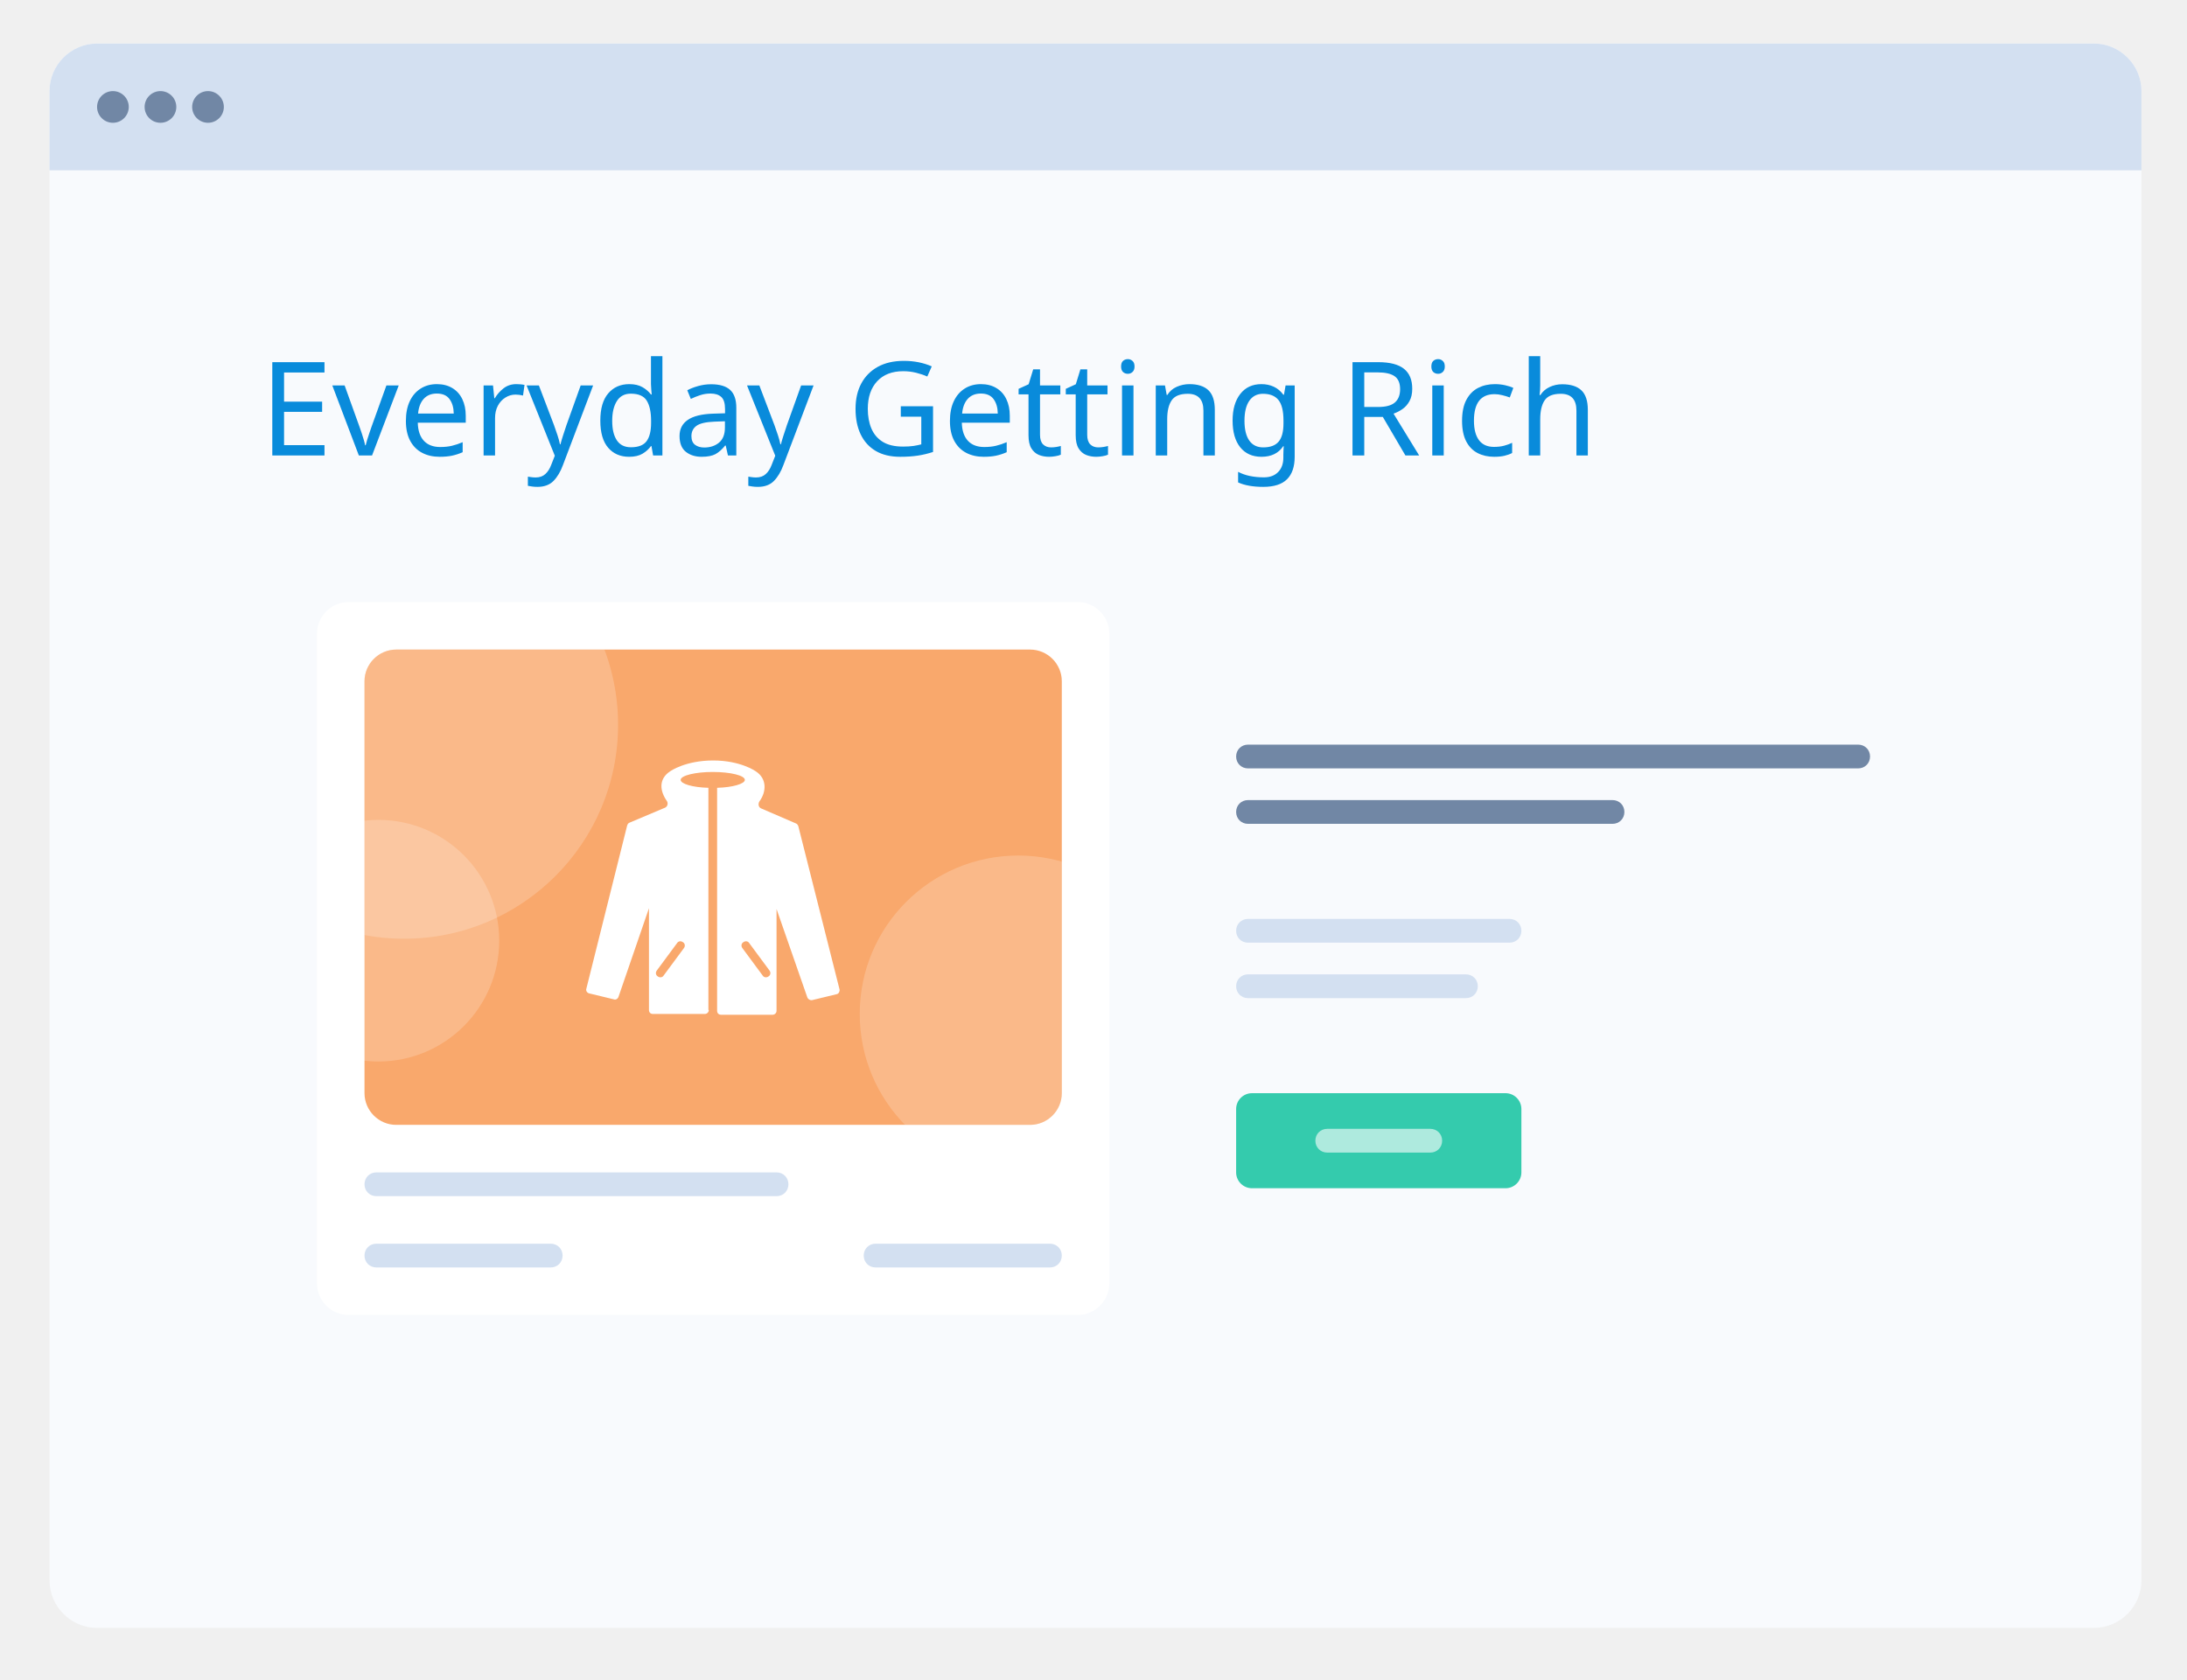
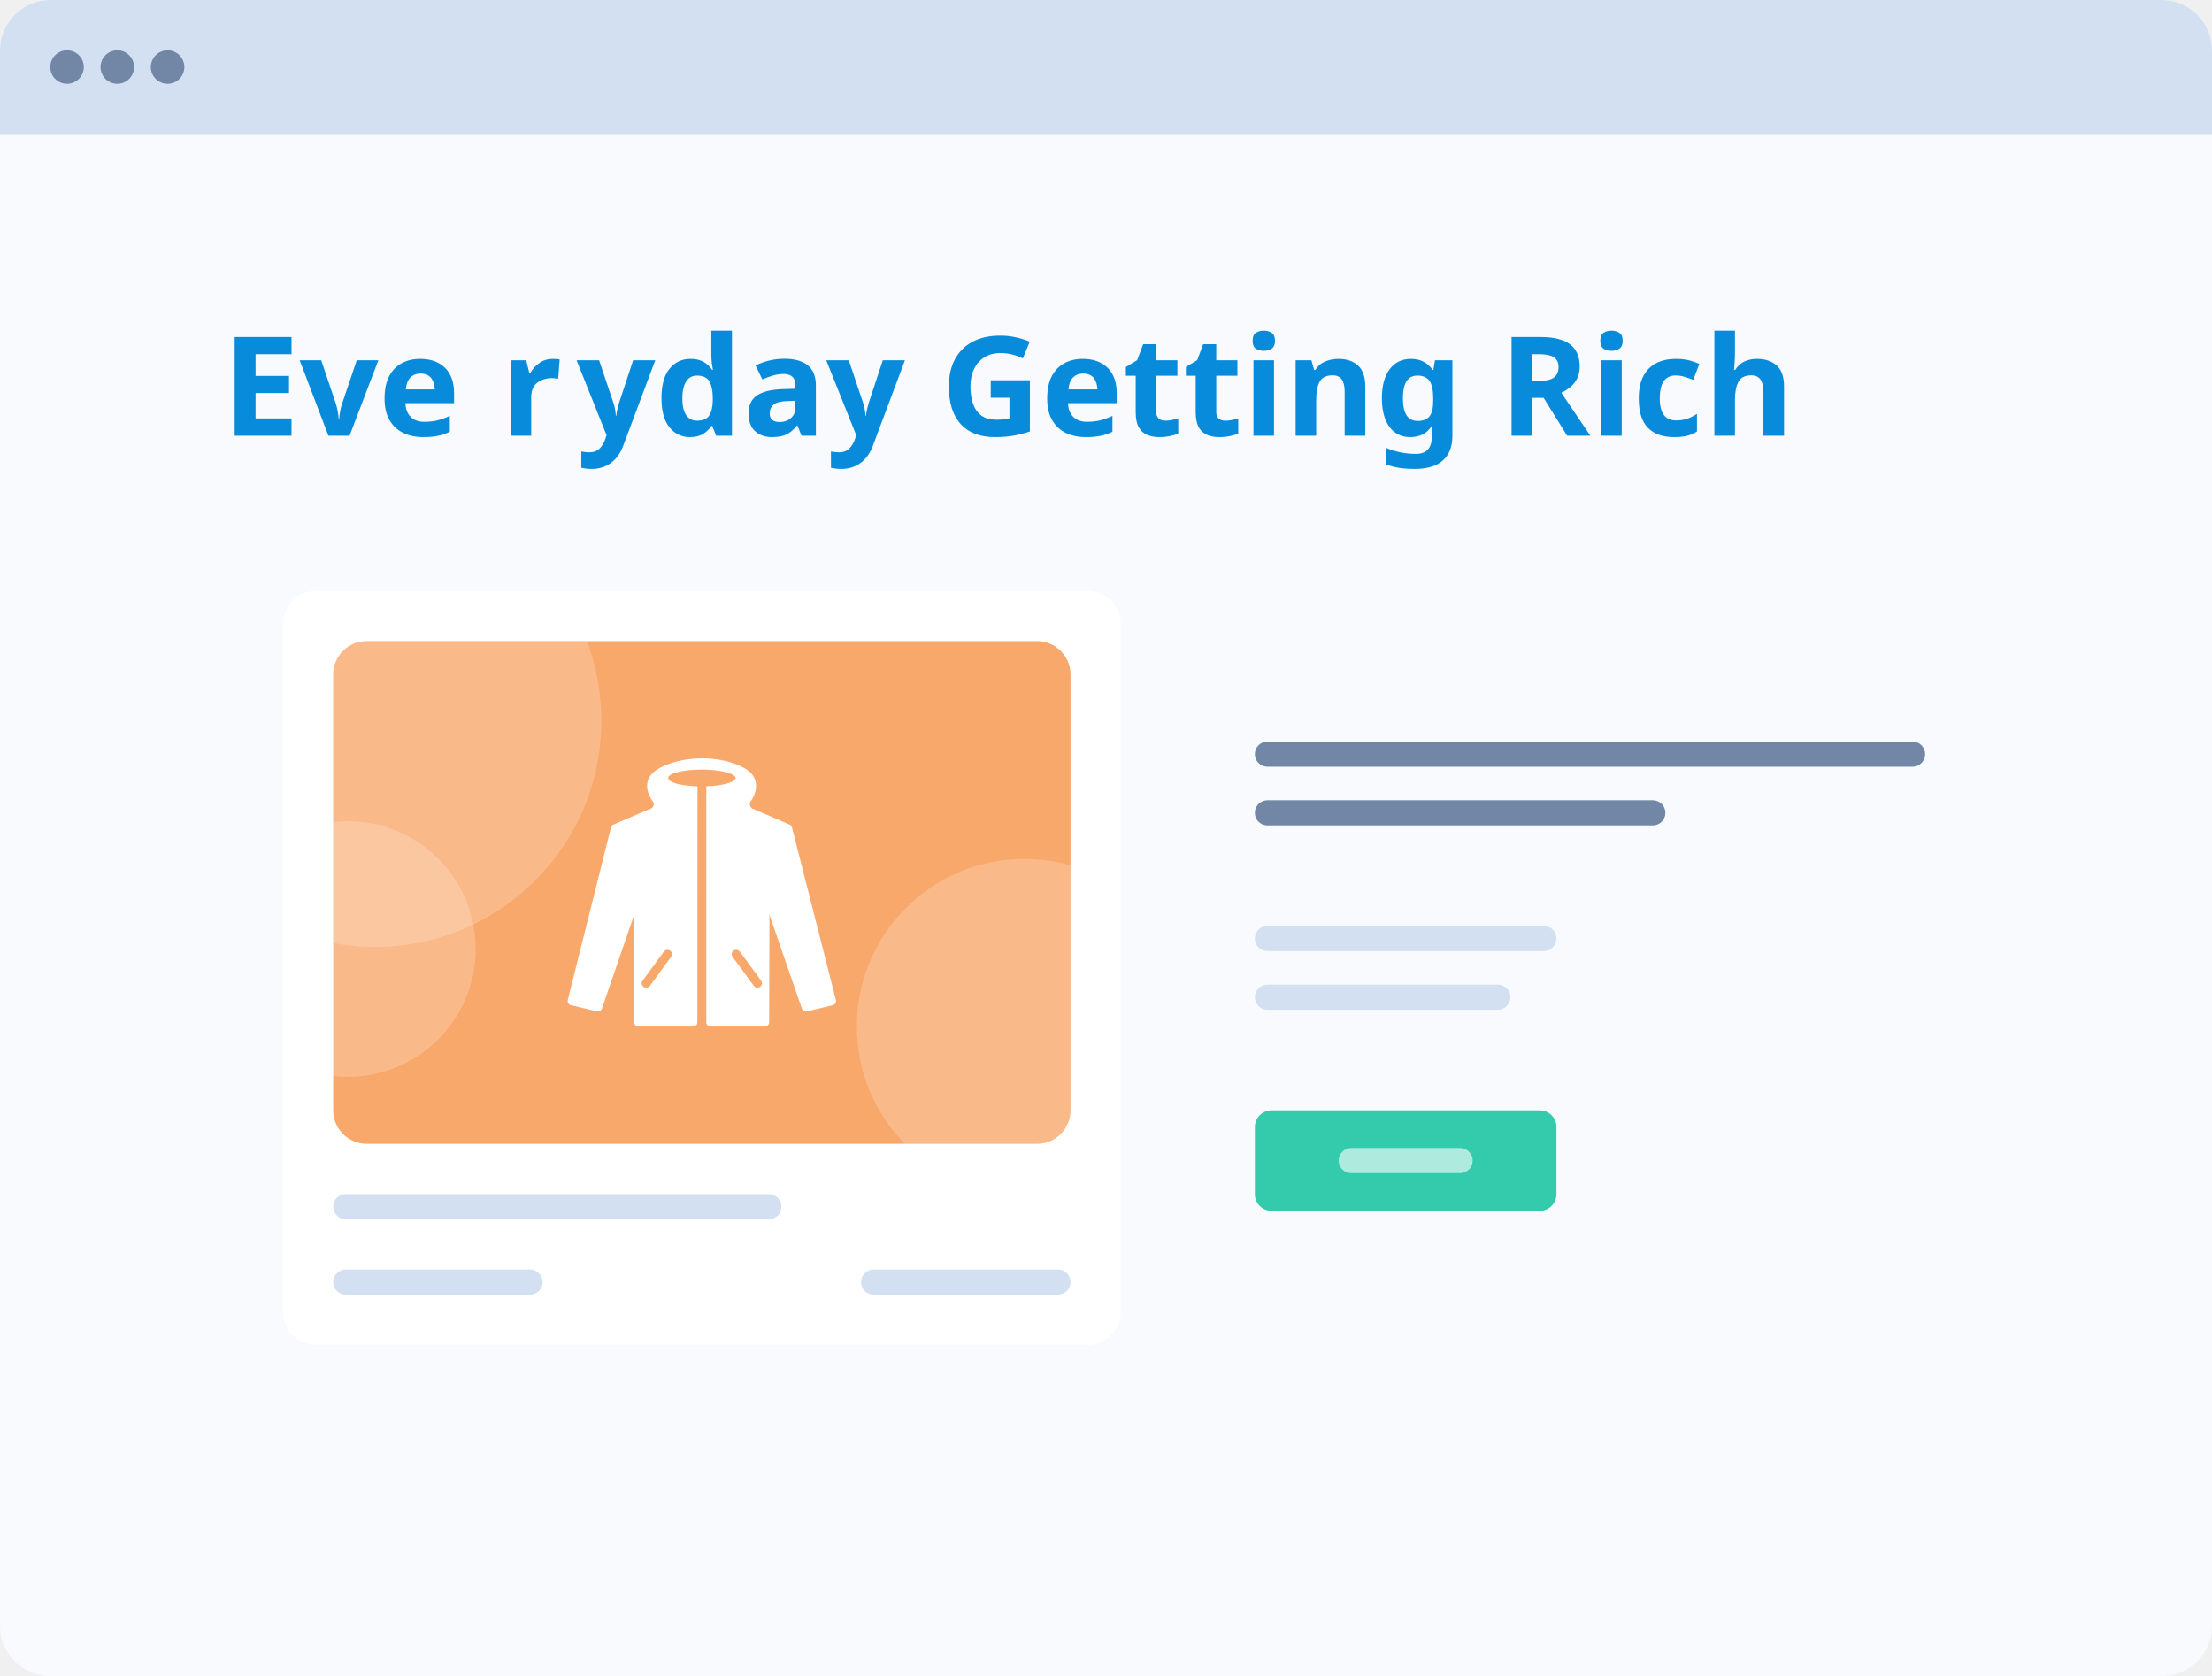
- <svg xmlns="http://www.w3.org/2000/svg" xmlns:xlink="http://www.w3.org/1999/xlink" version="1.1" id="Layer_1" x="0px" y="0px" viewBox="0 0 552 424" style="enable-background:new 0 0 552 424;" xml:space="preserve">
-   <style type="text/css">
- 	.st0{fill:#F8FAFD;}
- 	.st1{fill:#D3E0F1;}
- 	.st2{fill:#7187A5;}
- 	.st3{fill:#34CBAD;}
- 	.st4{fill:#AEEADE;}
- 	.st5{clip-path:url(#SVGID_2_);}
- 	.st6{fill:#FFFFFF;}
- 	.st7{clip-path:url(#SVGID_4_);}
- 	.st8{fill:#F9A86C;}
- 	.st9{opacity:0.2;fill:#FFFFFF;enable-background:new    ;}
- 	.st10{fill-rule:evenodd;clip-rule:evenodd;fill:#FFFFFF;}
- 	.st11{fill:#098BDB;}
- 	.st12{font-family:'FuturaStd-ExtraBold';}
- 	.st13{font-size:33px;}
- </style>
-   <g>
-     <path class="st0" d="M12.5,23c0-6.6,5.4-12,12-12h504c6.6,0,12,5.4,12,12v376c0,6.6-5.4,12-12,12h-504c-6.6,0-12-5.4-12-12V23z" />
-     <path class="st1" d="M12.5,23c0-6.6,5.4-12,12-12h504c6.6,0,12,5.4,12,12v20h-528V23z" />
-     <circle class="st2" cx="28.5" cy="27" r="4" />
-     <circle class="st2" cx="40.5" cy="27" r="4" />
-     <circle class="st2" cx="52.5" cy="27" r="4" />
+ <svg xmlns="http://www.w3.org/2000/svg" id="Layer_1" data-name="Layer 1" viewBox="0 0 528 400">
+   <defs>
+     <style>.cls-1{fill:none;}.cls-2{fill:#f8fafd;}.cls-3{fill:#d3e0f1;}.cls-4{fill:#7187a5;}.cls-5{fill:#34cbad;}.cls-6{fill:#aeeade;}.cls-7{clip-path:url(#clip-path);}.cls-11,.cls-12,.cls-8{fill:#fff;}.cls-9{clip-path:url(#clip-path-2);}.cls-10{fill:#f9a86c;}.cls-11{opacity:0.2;isolation:isolate;}.cls-12{fill-rule:evenodd;}.cls-13{font-size:33px;fill:#098bdb;font-family:FuturaStd-ExtraBold, Futura Std;font-weight:800;}.cls-14{letter-spacing:0.06em;}</style>
+     <clipPath id="clip-path" transform="translate(-12.47 -11)">
+       <rect class="cls-1" x="80" y="152" width="200" height="180" rx="8" />
+     </clipPath>
+     <clipPath id="clip-path-2" transform="translate(-12.47 -11)">
+       <rect class="cls-1" x="92" y="164" width="176" height="120" rx="8" />
+     </clipPath>
+   </defs>
+   <path class="cls-2" d="M12.47,23a12,12,0,0,1,12-12h504a12,12,0,0,1,12,12V399a12,12,0,0,1-12,12h-504a12,12,0,0,1-12-12Z" transform="translate(-12.47 -11)" />
+   <path class="cls-3" d="M12.47,23a12,12,0,0,1,12-12h504a12,12,0,0,1,12,12V43h-528Z" transform="translate(-12.47 -11)" />
+   <circle class="cls-4" cx="16" cy="16" r="4" />
+   <circle class="cls-4" cx="28" cy="16" r="4" />
+   <circle class="cls-4" cx="40" cy="16" r="4" />
+   <path class="cls-4" d="M315,188H469a3,3,0,0,1,3,3h0a3,3,0,0,1-3,3H315a3,3,0,0,1-3-3h0A3,3,0,0,1,315,188Z" transform="translate(-12.47 -11)" />
+   <path class="cls-4" d="M315,202h92a3,3,0,0,1,3,3h0a3,3,0,0,1-3,3H315a3,3,0,0,1-3-3h0A3,3,0,0,1,315,202Z" transform="translate(-12.47 -11)" />
+   <path class="cls-3" d="M315,232h66a3,3,0,0,1,3,3h0a3,3,0,0,1-3,3H315a3,3,0,0,1-3-3h0A3,3,0,0,1,315,232Z" transform="translate(-12.47 -11)" />
+   <path class="cls-3" d="M315,246h55a3,3,0,0,1,3,3h0a3,3,0,0,1-3,3H315a3,3,0,0,1-3-3h0A3,3,0,0,1,315,246Z" transform="translate(-12.47 -11)" />
+   <rect class="cls-5" x="299.53" y="265" width="72" height="24" rx="4" />
+   <path class="cls-6" d="M335,285h26a3,3,0,0,1,3,3h0a3,3,0,0,1-3,3H335a3,3,0,0,1-3-3h0A3,3,0,0,1,335,285Z" transform="translate(-12.47 -11)" />
+   <g class="cls-7">
+     <rect class="cls-8" x="67.53" y="141" width="200" height="180" rx="8" />
+     <g class="cls-9">
+       <rect class="cls-10" x="79.53" y="153" width="176" height="120" rx="8" />
+       <circle class="cls-11" cx="244.53" cy="245" r="40" />
+       <circle class="cls-11" cx="89.53" cy="172" r="54" />
+       <path class="cls-12" d="M178.93,255a1,1,0,0,1-1,1H164.85a1,1,0,0,1-1-1l0-25.67-7.71,22.4a1,1,0,0,1-1.19.65l-6.22-1.48a1,1,0,0,1-.74-1.21l10.32-41.22a1,1,0,0,1,.58-.67l9-3.85a1.1,1.1,0,0,0,.41-1.66c-1.73-2.42-2.23-5.47.91-7.55,0,0,3.84-2.72,10.79-2.74s10.69,2.66,10.69,2.66c3,1.89,2.65,5.26,1,7.55a1.2,1.2,0,0,0,.4,1.79l8.84,3.8a1,1,0,0,1,.58.67L212,249.69a1,1,0,0,1-.74,1.21l-6.18,1.5a1,1,0,0,1-1.19-.65l-7.75-22.42L196.06,255a1,1,0,0,1-1,1h-13a1,1,0,0,1-1-1V198.67c3.94-.13,7-1,7-2s-3.6-2-8.05-2-8.05.9-8.05,2,3,1.87,7,2Zm10.14-16.87a1.07,1.07,0,0,0-1.49-.23,1,1,0,0,0-.24,1.48l5.06,6.91a1.07,1.07,0,0,0,1.5.23,1.06,1.06,0,0,0,.24-1.48Zm-18.14,0a1.07,1.07,0,0,1,1.49-.23,1,1,0,0,1,.24,1.48l-5.06,6.91a1.07,1.07,0,0,1-1.5.23,1,1,0,0,1-.23-1.48Z" transform="translate(-12.47 -11)" />
+     </g>
+     <circle class="cls-11" cx="83.03" cy="226.5" r="30.5" />
+     <path class="cls-3" d="M95,296H196a3,3,0,0,1,3,3h0a3,3,0,0,1-3,3H95a3,3,0,0,1-3-3h0A3,3,0,0,1,95,296Z" transform="translate(-12.47 -11)" />
+     <path class="cls-3" d="M95,314h44a3,3,0,0,1,3,3h0a3,3,0,0,1-3,3H95a3,3,0,0,1-3-3h0A3,3,0,0,1,95,314Z" transform="translate(-12.47 -11)" />
+     <path class="cls-3" d="M221,314h44a3,3,0,0,1,3,3h0a3,3,0,0,1-3,3H221a3,3,0,0,1-3-3h0A3,3,0,0,1,221,314Z" transform="translate(-12.47 -11)" />
  </g>
-   <path class="st2" d="M315,188h154c1.7,0,3,1.3,3,3l0,0c0,1.7-1.3,3-3,3H315c-1.7,0-3-1.3-3-3l0,0C312,189.3,313.3,188,315,188z" />
-   <path class="st2" d="M315,202h92c1.7,0,3,1.3,3,3l0,0c0,1.7-1.3,3-3,3h-92c-1.7,0-3-1.3-3-3l0,0C312,203.3,313.3,202,315,202z" />
-   <path class="st1" d="M315,232h66c1.7,0,3,1.3,3,3l0,0c0,1.7-1.3,3-3,3h-66c-1.7,0-3-1.3-3-3l0,0C312,233.3,313.3,232,315,232z" />
-   <path class="st1" d="M315,246h55c1.7,0,3,1.3,3,3l0,0c0,1.7-1.3,3-3,3h-55c-1.7,0-3-1.3-3-3l0,0C312,247.3,313.3,246,315,246z" />
-   <path class="st3" d="M316,276h64c2.2,0,4,1.8,4,4v16c0,2.2-1.8,4-4,4h-64c-2.2,0-4-1.8-4-4v-16C312,277.8,313.8,276,316,276z" />
-   <path class="st4" d="M335,285h26c1.7,0,3,1.3,3,3l0,0c0,1.7-1.3,3-3,3h-26c-1.7,0-3-1.3-3-3l0,0C332,286.3,333.3,285,335,285z" />
-   <g>
-     <g>
-       <defs>
-         <path id="SVGID_1_" d="M88,152h184c4.4,0,8,3.6,8,8v164c0,4.4-3.6,8-8,8H88c-4.4,0-8-3.6-8-8V160C80,155.6,83.6,152,88,152z" />
-       </defs>
-       <clipPath id="SVGID_2_">
-         <use xlink:href="#SVGID_1_" style="overflow:visible;" />
-       </clipPath>
-       <g class="st5">
-         <path class="st6" d="M88,152h184c4.4,0,8,3.6,8,8v164c0,4.4-3.6,8-8,8H88c-4.4,0-8-3.6-8-8V160C80,155.6,83.6,152,88,152z" />
-         <g>
-           <defs>
-             <path id="SVGID_3_" d="M100,164h160c4.4,0,8,3.6,8,8v104c0,4.4-3.6,8-8,8H100c-4.4,0-8-3.6-8-8V172C92,167.6,95.6,164,100,164z       " />
-           </defs>
-           <clipPath id="SVGID_4_">
-             <use xlink:href="#SVGID_3_" style="overflow:visible;" />
-           </clipPath>
-           <g class="st7">
-             <path class="st8" d="M100,164h160c4.4,0,8,3.6,8,8v104c0,4.4-3.6,8-8,8H100c-4.4,0-8-3.6-8-8V172C92,167.6,95.6,164,100,164z" />
-             <circle class="st9" cx="257" cy="256" r="40" />
-             <circle class="st9" cx="102" cy="183" r="54" />
-             <path class="st10" d="M178.9,255c0,0.6-0.5,1-1,1h-13.1c-0.6,0-1-0.4-1-1l0-25.7l-7.7,22.4c-0.2,0.5-0.7,0.8-1.2,0.6l-6.2-1.5       c-0.5-0.1-0.9-0.7-0.7-1.2l10.3-41.2c0.1-0.3,0.3-0.6,0.6-0.7l9-3.8c0.6-0.3,0.8-1.1,0.4-1.7c-1.7-2.4-2.2-5.5,0.9-7.5       c0,0,3.8-2.7,10.8-2.7c6.9,0,10.7,2.7,10.7,2.7c3,1.9,2.7,5.3,1,7.6c-0.4,0.6-0.3,1.5,0.4,1.8l8.8,3.8c0.3,0.1,0.5,0.4,0.6,0.7       l10.4,41.2c0.1,0.5-0.2,1.1-0.7,1.2l-6.2,1.5c-0.5,0.1-1-0.2-1.2-0.6l-7.8-22.4l0,25.7c0,0.6-0.5,1-1,1h-13c-0.6,0-1-0.4-1-1       v-56.3c3.9-0.1,7-1,7-2c0-1.1-3.6-2-8.1-2c-4.4,0-8.1,0.9-8.1,2c0,1,3,1.9,7,2V255z M189.1,238.1c-0.3-0.5-1-0.6-1.5-0.2       c-0.5,0.3-0.6,1-0.2,1.5l5.1,6.9c0.3,0.5,1,0.6,1.5,0.2c0.5-0.3,0.6-1,0.2-1.5L189.1,238.1z M170.9,238.1       c0.3-0.5,1-0.6,1.5-0.2c0.5,0.3,0.6,1,0.2,1.5l-5.1,6.9c-0.3,0.5-1,0.6-1.5,0.2c-0.5-0.3-0.6-1-0.2-1.5L170.9,238.1z" />
-           </g>
-         </g>
-         <circle class="st9" cx="95.5" cy="237.5" r="30.5" />
-         <path class="st1" d="M95,296h101c1.7,0,3,1.3,3,3l0,0c0,1.7-1.3,3-3,3H95c-1.7,0-3-1.3-3-3l0,0C92,297.3,93.3,296,95,296z" />
-         <path class="st1" d="M95,314h44c1.7,0,3,1.3,3,3l0,0c0,1.7-1.3,3-3,3H95c-1.7,0-3-1.3-3-3l0,0C92,315.3,93.3,314,95,314z" />
-         <path class="st1" d="M221,314h44c1.7,0,3,1.3,3,3l0,0c0,1.7-1.3,3-3,3h-44c-1.7,0-3-1.3-3-3l0,0C218,315.3,219.3,314,221,314z" />
-       </g>
-     </g>
-   </g>
-   <text transform="matrix(1 0 0 1 65.5251 115)" class="st11 st12 st13">Everyday Getting Rich</text>
+   <text class="cls-13" transform="translate(53.05 104)">Eve<tspan class="cls-14" x="66.26" y="0">r</tspan>
+     <tspan x="84.58" y="0">yday Getting Rich</tspan>
+   </text>
</svg>
